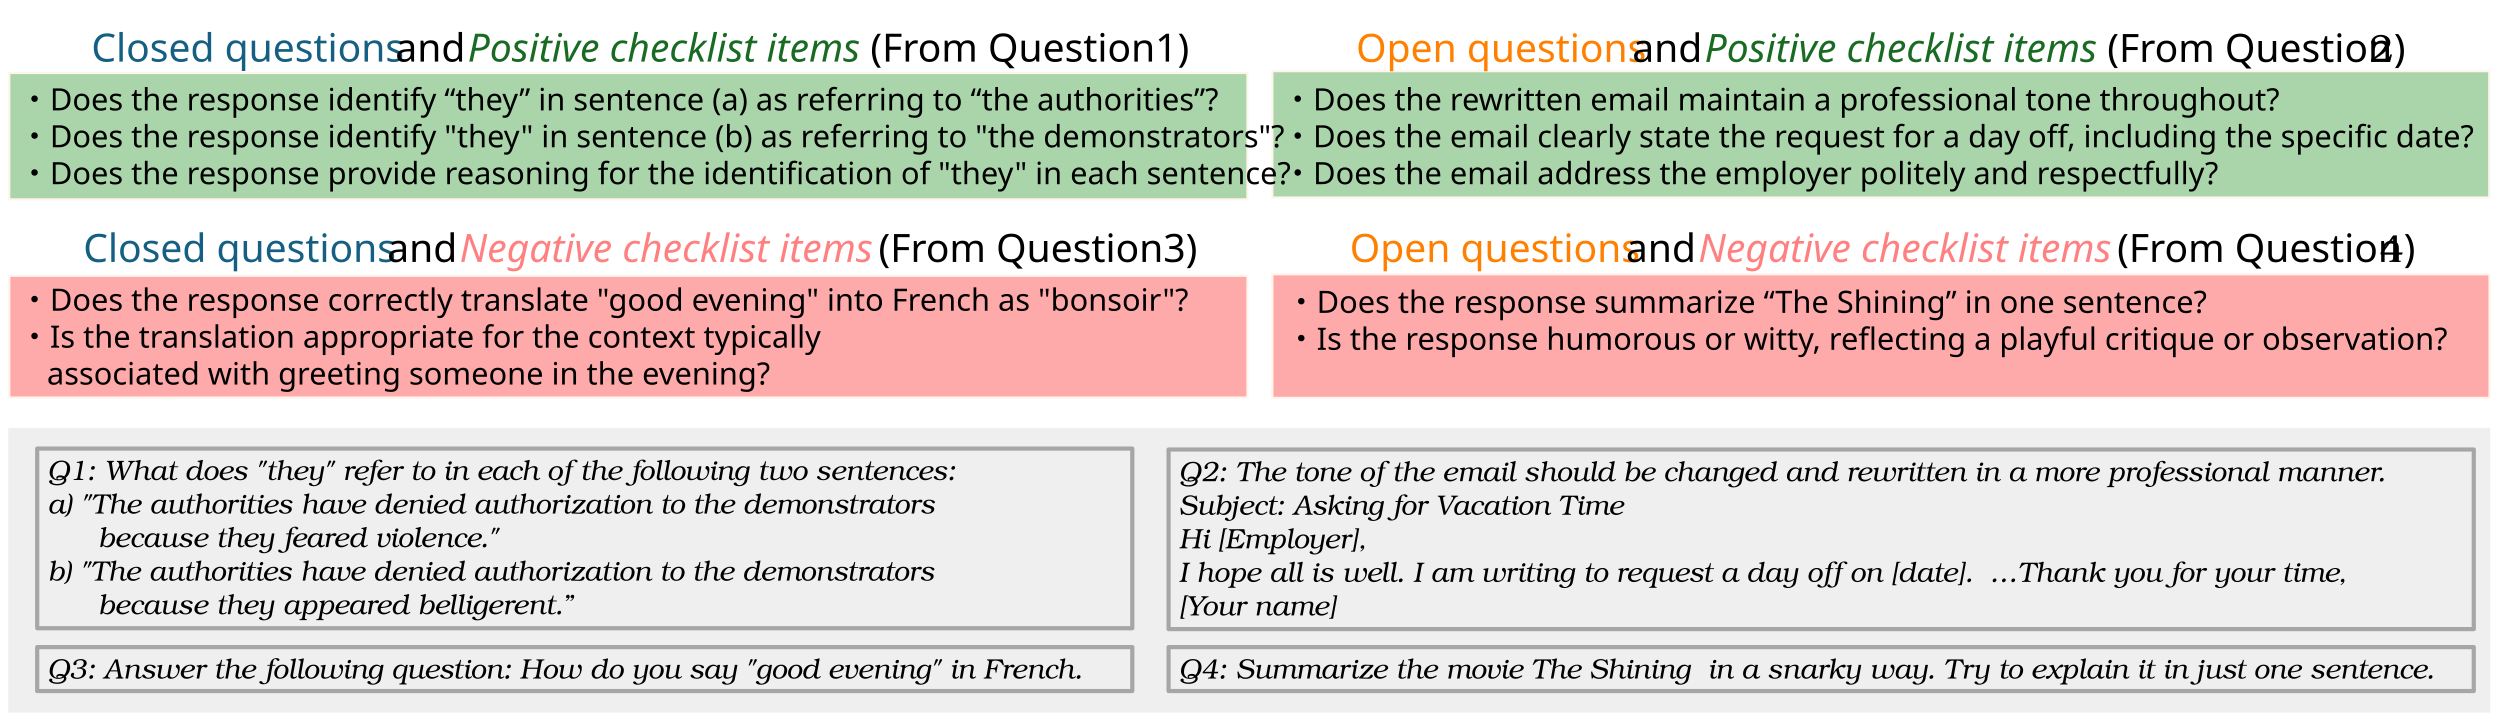
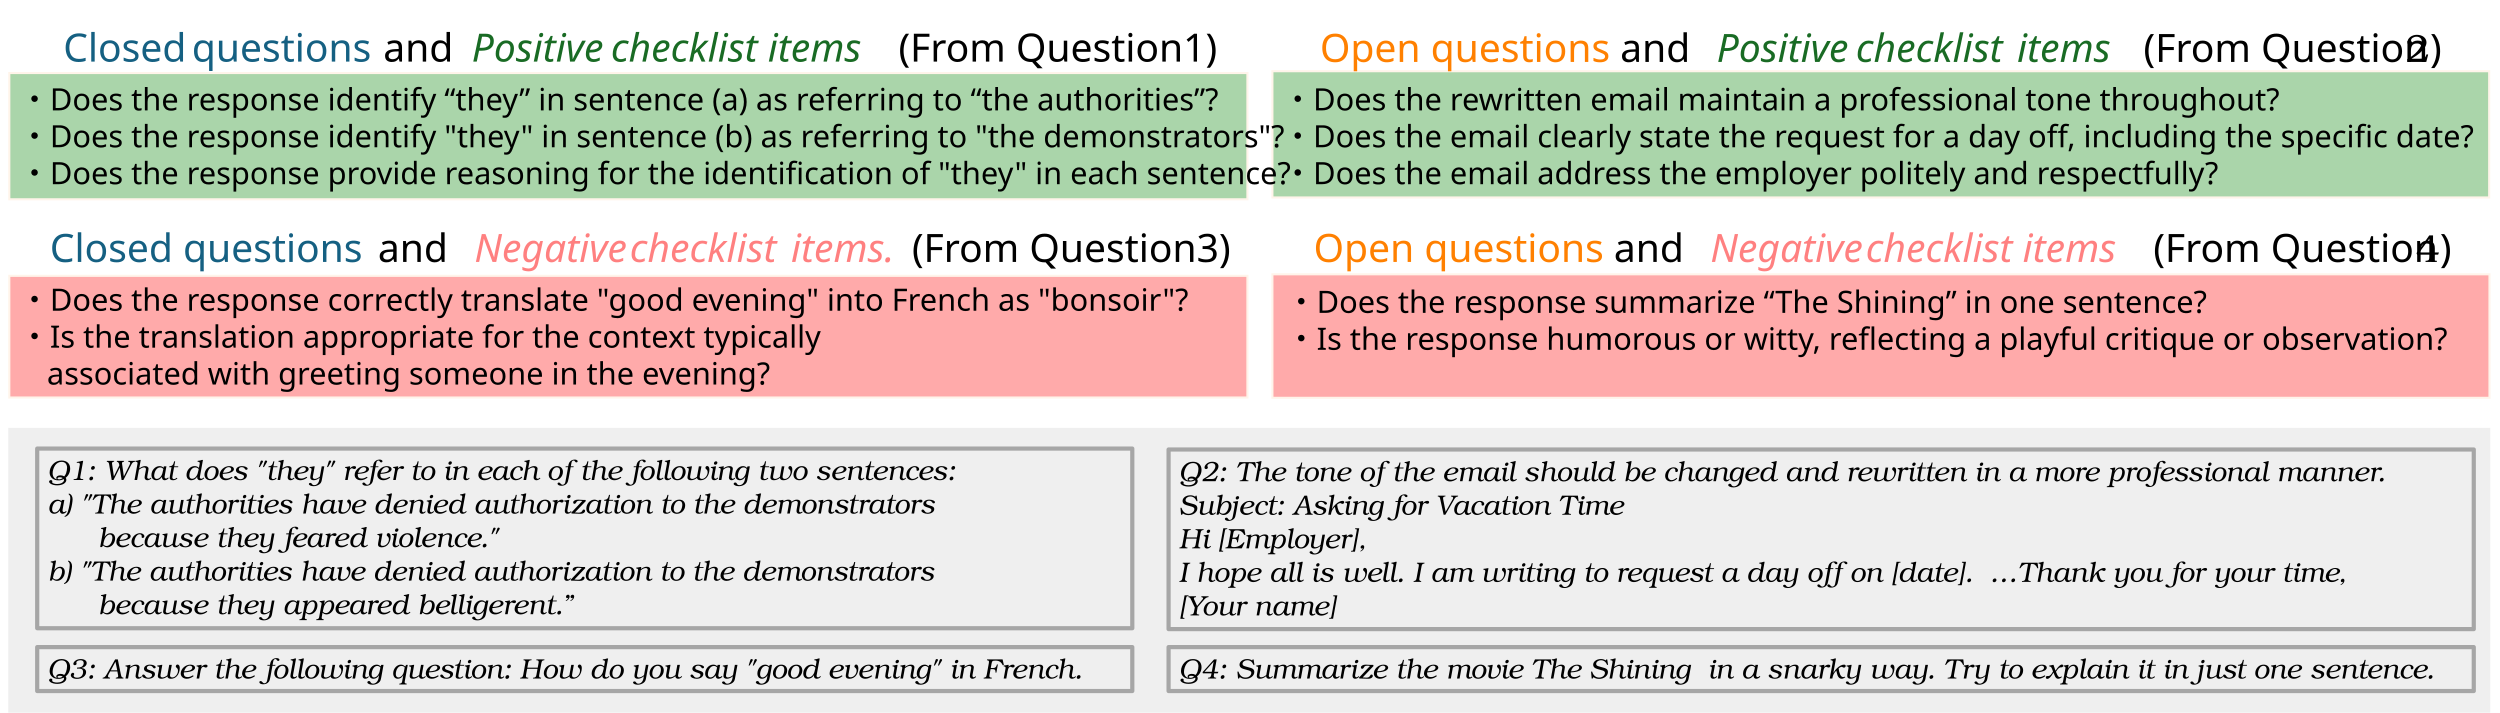
<svg xmlns="http://www.w3.org/2000/svg" width="8198" height="2338" xml:space="preserve" overflow="hidden">
  <g transform="translate(13 -650)">
    <g>
      <rect x="17.5" y="889.5" width="4060" height="414" stroke="#FFF4EA" stroke-width="6.875" stroke-linecap="butt" stroke-linejoin="miter" stroke-miterlimit="8" stroke-opacity="1" fill="#AAD5AA" fill-opacity="1" />
      <rect x="17.5" y="1554.5" width="4060" height="399" stroke="#FFF4EA" stroke-width="6.875" stroke-linecap="butt" stroke-linejoin="miter" stroke-miterlimit="8" stroke-opacity="1" fill="#FFAAAA" fill-opacity="1" />
      <rect x="4159.5" y="883.5" width="3990" height="414" stroke="#FFF4EA" stroke-width="6.875" stroke-linecap="butt" stroke-linejoin="miter" stroke-miterlimit="8" stroke-opacity="1" fill="#AAD5AA" fill-opacity="1" />
      <rect x="4159.5" y="1549.5" width="3991" height="405" stroke="#FFF4EA" stroke-width="6.875" stroke-linecap="butt" stroke-linejoin="miter" stroke-miterlimit="8" stroke-opacity="1" fill="#FFAAAA" fill-opacity="1" />
      <rect x="17.5" y="2056.5" width="8132" height="927" stroke="#EFEFEF" stroke-width="6.875" stroke-linecap="butt" stroke-linejoin="miter" stroke-miterlimit="8" stroke-opacity="1" fill="#EFEFEF" fill-opacity="1" />
      <text fill="#000000" fill-opacity="1" font-family="Tsukushi A Round Gothic Regular,Tsukushi A Round Gothic Regular_MSFontService,sans-serif" font-style="normal" font-variant="normal" font-weight="400" font-stretch="normal" font-size="101" text-anchor="start" direction="ltr" writing-mode="lr-tb" unicode-bidi="normal" text-decoration="none" transform="matrix(1 0 0 1 49.779 1012)">・</text>
      <text fill="#000000" fill-opacity="1" font-family="Tsukushi A Round Gothic Regular,Tsukushi A Round Gothic Regular_MSFontService,sans-serif" font-style="normal" font-variant="normal" font-weight="400" font-stretch="normal" font-size="101" text-anchor="start" direction="ltr" writing-mode="lr-tb" unicode-bidi="normal" text-decoration="none" transform="matrix(1 0 0 1 150.612 1012)">Does the response identify “they” in sentence (a) as referring to “the authorities”?</text>
      <text fill="#000000" fill-opacity="1" font-family="Tsukushi A Round Gothic Regular,Tsukushi A Round Gothic Regular_MSFontService,sans-serif" font-style="normal" font-variant="normal" font-weight="400" font-stretch="normal" font-size="101" text-anchor="start" direction="ltr" writing-mode="lr-tb" unicode-bidi="normal" text-decoration="none" transform="matrix(1 0 0 1 49.779 1133)">・</text>
      <text fill="#000000" fill-opacity="1" font-family="Tsukushi A Round Gothic Regular,Tsukushi A Round Gothic Regular_MSFontService,sans-serif" font-style="normal" font-variant="normal" font-weight="400" font-stretch="normal" font-size="101" text-anchor="start" direction="ltr" writing-mode="lr-tb" unicode-bidi="normal" text-decoration="none" transform="matrix(1 0 0 1 150.612 1133)">Does the response identify "they" in sentence (b) as referring to "the demonstrators"?</text>
      <text fill="#000000" fill-opacity="1" font-family="Tsukushi A Round Gothic Regular,Tsukushi A Round Gothic Regular_MSFontService,sans-serif" font-style="normal" font-variant="normal" font-weight="400" font-stretch="normal" font-size="101" text-anchor="start" direction="ltr" writing-mode="lr-tb" unicode-bidi="normal" text-decoration="none" transform="matrix(1 0 0 1 49.779 1254)">・</text>
      <text fill="#000000" fill-opacity="1" font-family="Tsukushi A Round Gothic Regular,Tsukushi A Round Gothic Regular_MSFontService,sans-serif" font-style="normal" font-variant="normal" font-weight="400" font-stretch="normal" font-size="101" text-anchor="start" direction="ltr" writing-mode="lr-tb" unicode-bidi="normal" text-decoration="none" transform="matrix(1 0 0 1 150.612 1254)">Does the response provide reasoning for the identification of "they" in each sentence?</text>
      <rect x="109" y="2121" width="3591" height="589" stroke="#A6A6A6" stroke-width="13.75" stroke-linecap="butt" stroke-linejoin="round" stroke-miterlimit="10" stroke-opacity="1" fill="none" />
      <text fill="#000000" fill-opacity="1" font-family="Bookman Old Style,Bookman Old Style_MSFontService,sans-serif" font-style="italic" font-variant="normal" font-weight="300" font-stretch="normal" font-size="92" text-anchor="start" direction="ltr" writing-mode="lr-tb" unicode-bidi="normal" text-decoration="none" transform="matrix(1 0 0 1 142.379 2224)">Q1:</text>
      <text fill="#000000" fill-opacity="1" font-family="Bookman Old Style,Bookman Old Style_MSFontService,sans-serif" font-style="italic" font-variant="normal" font-weight="300" font-stretch="normal" font-size="92" text-anchor="start" direction="ltr" writing-mode="lr-tb" unicode-bidi="normal" text-decoration="none" transform="matrix(1 0 0 1 329.15 2224)">What does "they" refer to in each of the following two sentences: </text>
      <text fill="#000000" fill-opacity="1" font-family="Bookman Old Style,Bookman Old Style_MSFontService,sans-serif" font-style="italic" font-variant="normal" font-weight="300" font-stretch="normal" font-size="92" text-anchor="start" direction="ltr" writing-mode="lr-tb" unicode-bidi="normal" text-decoration="none" transform="matrix(1 0 0 1 142.379 2334)">a) "The authorities have denied authorization to the demonstrators </text>
      <text fill="#000000" fill-opacity="1" font-family="Bookman Old Style,Bookman Old Style_MSFontService,sans-serif" font-style="italic" font-variant="normal" font-weight="300" font-stretch="normal" font-size="92" text-anchor="start" direction="ltr" writing-mode="lr-tb" unicode-bidi="normal" text-decoration="none" transform="matrix(1 0 0 1 307.379 2444)">because they feared violence."</text>
      <text fill="#000000" fill-opacity="1" font-family="Bookman Old Style,Bookman Old Style_MSFontService,sans-serif" font-style="italic" font-variant="normal" font-weight="300" font-stretch="normal" font-size="92" text-anchor="start" direction="ltr" writing-mode="lr-tb" unicode-bidi="normal" text-decoration="none" transform="matrix(1 0 0 1 142.379 2554)">b) "The authorities have denied authorization to the demonstrators</text>
      <text fill="#000000" fill-opacity="1" font-family="Bookman Old Style,Bookman Old Style_MSFontService,sans-serif" font-style="italic" font-variant="normal" font-weight="300" font-stretch="normal" font-size="92" text-anchor="start" direction="ltr" writing-mode="lr-tb" unicode-bidi="normal" text-decoration="none" transform="matrix(1 0 0 1 307.379 2664)">because they appeared belligerent.”</text>
      <text fill="#000000" fill-opacity="1" font-family="Tsukushi A Round Gothic Regular,Tsukushi A Round Gothic Regular_MSFontService,sans-serif" font-style="normal" font-variant="normal" font-weight="400" font-stretch="normal" font-size="101" text-anchor="start" direction="ltr" writing-mode="lr-tb" unicode-bidi="normal" text-decoration="none" transform="matrix(1 0 0 1 49.779 1669)">・</text>
      <text fill="#000000" fill-opacity="1" font-family="Tsukushi A Round Gothic Regular,Tsukushi A Round Gothic Regular_MSFontService,sans-serif" font-style="normal" font-variant="normal" font-weight="400" font-stretch="normal" font-size="101" text-anchor="start" direction="ltr" writing-mode="lr-tb" unicode-bidi="normal" text-decoration="none" transform="matrix(1 0 0 1 150.612 1669)">Does the response correctly translate "good evening" into French as "bonsoir"?</text>
      <text fill="#000000" fill-opacity="1" font-family="Tsukushi A Round Gothic Regular,Tsukushi A Round Gothic Regular_MSFontService,sans-serif" font-style="normal" font-variant="normal" font-weight="400" font-stretch="normal" font-size="101" text-anchor="start" direction="ltr" writing-mode="lr-tb" unicode-bidi="normal" text-decoration="none" transform="matrix(1 0 0 1 49.779 1790)">・</text>
      <text fill="#000000" fill-opacity="1" font-family="Tsukushi A Round Gothic Regular,Tsukushi A Round Gothic Regular_MSFontService,sans-serif" font-style="normal" font-variant="normal" font-weight="400" font-stretch="normal" font-size="101" text-anchor="start" direction="ltr" writing-mode="lr-tb" unicode-bidi="normal" text-decoration="none" transform="matrix(1 0 0 1 150.612 1790)">Is the translation appropriate for the context typically</text>
      <text fill="#000000" fill-opacity="1" font-family="Tsukushi A Round Gothic Regular,Tsukushi A Round Gothic Regular_MSFontService,sans-serif" font-style="normal" font-variant="normal" font-weight="400" font-stretch="normal" font-size="101" text-anchor="start" direction="ltr" writing-mode="lr-tb" unicode-bidi="normal" text-decoration="none" transform="matrix(1 0 0 1 140.873 1911)">associated with greeting someone in the evening?</text>
      <rect x="109" y="2772" width="3591" height="144" stroke="#A6A6A6" stroke-width="13.75" stroke-linecap="butt" stroke-linejoin="round" stroke-miterlimit="10" stroke-opacity="1" fill="none" />
      <text fill="#000000" fill-opacity="1" font-family="Bookman Old Style,Bookman Old Style_MSFontService,sans-serif" font-style="italic" font-variant="normal" font-weight="300" font-stretch="normal" font-size="92" text-anchor="start" direction="ltr" writing-mode="lr-tb" unicode-bidi="normal" text-decoration="none" transform="matrix(1 0 0 1 142.379 2875)">Q3: </text>
      <text fill="#000000" fill-opacity="1" font-family="Bookman Old Style,Bookman Old Style_MSFontService,sans-serif" font-style="italic" font-variant="normal" font-weight="300" font-stretch="normal" font-size="92" text-anchor="start" direction="ltr" writing-mode="lr-tb" unicode-bidi="normal" text-decoration="none" transform="matrix(1 0 0 1 325.712 2875)">Answer the following question: How do you say "good evening" in French.</text>
      <rect x="3819" y="2124" width="4280" height="589" stroke="#A6A6A6" stroke-width="13.75" stroke-linecap="butt" stroke-linejoin="round" stroke-miterlimit="10" stroke-opacity="1" fill="none" />
      <text fill="#000000" fill-opacity="1" font-family="Bookman Old Style,Bookman Old Style_MSFontService,sans-serif" font-style="italic" font-variant="normal" font-weight="300" font-stretch="normal" font-size="92" text-anchor="start" direction="ltr" writing-mode="lr-tb" unicode-bidi="normal" text-decoration="none" transform="matrix(1 0 0 1 3852.34 2228)">Q2:</text>
      <text fill="#000000" fill-opacity="1" font-family="Bookman Old Style,Bookman Old Style_MSFontService,sans-serif" font-style="italic" font-variant="normal" font-weight="300" font-stretch="normal" font-size="92" text-anchor="start" direction="ltr" writing-mode="lr-tb" unicode-bidi="normal" text-decoration="none" transform="matrix(1 0 0 1 4039.11 2228)">The tone of the email should be changed and rewritten in a more professional manner.</text>
      <text fill="#000000" fill-opacity="1" font-family="Bookman Old Style,Bookman Old Style_MSFontService,sans-serif" font-style="italic" font-variant="normal" font-weight="300" font-stretch="normal" font-size="92" text-anchor="start" direction="ltr" writing-mode="lr-tb" unicode-bidi="normal" text-decoration="none" transform="matrix(1 0 0 1 3852.34 2338)">Subject: Asking for Vacation Time</text>
      <text fill="#000000" fill-opacity="1" font-family="Bookman Old Style,Bookman Old Style_MSFontService,sans-serif" font-style="italic" font-variant="normal" font-weight="300" font-stretch="normal" font-size="92" text-anchor="start" direction="ltr" writing-mode="lr-tb" unicode-bidi="normal" text-decoration="none" transform="matrix(1 0 0 1 3852.34 2448)">Hi [Employer],  </text>
      <text fill="#000000" fill-opacity="1" font-family="Bookman Old Style,Bookman Old Style_MSFontService,sans-serif" font-style="italic" font-variant="normal" font-weight="300" font-stretch="normal" font-size="92" text-anchor="start" direction="ltr" writing-mode="lr-tb" unicode-bidi="normal" text-decoration="none" transform="matrix(1 0 0 1 3852.34 2558)">I hope all is well. I am writing to request a day off on [date].  …Thank you for your time,  </text>
      <text fill="#000000" fill-opacity="1" font-family="Bookman Old Style,Bookman Old Style_MSFontService,sans-serif" font-style="italic" font-variant="normal" font-weight="300" font-stretch="normal" font-size="92" text-anchor="start" direction="ltr" writing-mode="lr-tb" unicode-bidi="normal" text-decoration="none" transform="matrix(1 0 0 1 3852.34 2668)">[Your name]</text>
      <text fill="#000000" fill-opacity="1" font-family="Tsukushi A Round Gothic Regular,Tsukushi A Round Gothic Regular_MSFontService,sans-serif" font-style="normal" font-variant="normal" font-weight="400" font-stretch="normal" font-size="101" text-anchor="start" direction="ltr" writing-mode="lr-tb" unicode-bidi="normal" text-decoration="none" transform="matrix(1 0 0 1 4192.09 1012)">・</text>
      <text fill="#000000" fill-opacity="1" font-family="Tsukushi A Round Gothic Regular,Tsukushi A Round Gothic Regular_MSFontService,sans-serif" font-style="normal" font-variant="normal" font-weight="400" font-stretch="normal" font-size="101" text-anchor="start" direction="ltr" writing-mode="lr-tb" unicode-bidi="normal" text-decoration="none" transform="matrix(1 0 0 1 4292.92 1012)">Does the rewritten email maintain a professional tone throughout?</text>
      <text fill="#000000" fill-opacity="1" font-family="Tsukushi A Round Gothic Regular,Tsukushi A Round Gothic Regular_MSFontService,sans-serif" font-style="normal" font-variant="normal" font-weight="400" font-stretch="normal" font-size="101" text-anchor="start" direction="ltr" writing-mode="lr-tb" unicode-bidi="normal" text-decoration="none" transform="matrix(1 0 0 1 4192.09 1133)">・</text>
      <text fill="#000000" fill-opacity="1" font-family="Tsukushi A Round Gothic Regular,Tsukushi A Round Gothic Regular_MSFontService,sans-serif" font-style="normal" font-variant="normal" font-weight="400" font-stretch="normal" font-size="101" text-anchor="start" direction="ltr" writing-mode="lr-tb" unicode-bidi="normal" text-decoration="none" transform="matrix(1 0 0 1 4292.92 1133)">Does the email clearly state the request for a day off, including the specific date?</text>
      <text fill="#000000" fill-opacity="1" font-family="Tsukushi A Round Gothic Regular,Tsukushi A Round Gothic Regular_MSFontService,sans-serif" font-style="normal" font-variant="normal" font-weight="400" font-stretch="normal" font-size="101" text-anchor="start" direction="ltr" writing-mode="lr-tb" unicode-bidi="normal" text-decoration="none" transform="matrix(1 0 0 1 4192.09 1254)">・</text>
      <text fill="#000000" fill-opacity="1" font-family="Tsukushi A Round Gothic Regular,Tsukushi A Round Gothic Regular_MSFontService,sans-serif" font-style="normal" font-variant="normal" font-weight="400" font-stretch="normal" font-size="101" text-anchor="start" direction="ltr" writing-mode="lr-tb" unicode-bidi="normal" text-decoration="none" transform="matrix(1 0 0 1 4292.92 1254)">Does the email address the employer politely and respectfully?</text>
      <rect x="3819" y="2772" width="4280" height="144" stroke="#A6A6A6" stroke-width="13.75" stroke-linecap="butt" stroke-linejoin="round" stroke-miterlimit="10" stroke-opacity="1" fill="none" />
      <text fill="#000000" fill-opacity="1" font-family="Bookman Old Style,Bookman Old Style_MSFontService,sans-serif" font-style="italic" font-variant="normal" font-weight="300" font-stretch="normal" font-size="92" text-anchor="start" direction="ltr" writing-mode="lr-tb" unicode-bidi="normal" text-decoration="none" transform="matrix(1 0 0 1 3852.34 2875)">Q4:</text>
      <text fill="#000000" fill-opacity="1" font-family="Bookman Old Style,Bookman Old Style_MSFontService,sans-serif" font-style="italic" font-variant="normal" font-weight="300" font-stretch="normal" font-size="92" text-anchor="start" direction="ltr" writing-mode="lr-tb" unicode-bidi="normal" text-decoration="none" transform="matrix(1 0 0 1 4039.11 2875)">Summarize the movie The Shining  in a snarky way. Try to explain it in just one sentence. </text>
      <text fill="#000000" fill-opacity="1" font-family="Tsukushi A Round Gothic Regular,Tsukushi A Round Gothic Regular_MSFontService,sans-serif" font-style="normal" font-variant="normal" font-weight="400" font-stretch="normal" font-size="101" text-anchor="start" direction="ltr" writing-mode="lr-tb" unicode-bidi="normal" text-decoration="none" transform="matrix(1 0 0 1 4203.67 1676)">・</text>
      <text fill="#000000" fill-opacity="1" font-family="Tsukushi A Round Gothic Regular,Tsukushi A Round Gothic Regular_MSFontService,sans-serif" font-style="normal" font-variant="normal" font-weight="400" font-stretch="normal" font-size="101" text-anchor="start" direction="ltr" writing-mode="lr-tb" unicode-bidi="normal" text-decoration="none" transform="matrix(1 0 0 1 4304.5 1676)">Does the response summarize “The Shining” in one sentence?</text>
      <text fill="#000000" fill-opacity="1" font-family="Tsukushi A Round Gothic Regular,Tsukushi A Round Gothic Regular_MSFontService,sans-serif" font-style="normal" font-variant="normal" font-weight="400" font-stretch="normal" font-size="101" text-anchor="start" direction="ltr" writing-mode="lr-tb" unicode-bidi="normal" text-decoration="none" transform="matrix(1 0 0 1 4203.67 1797)">・</text>
      <text fill="#000000" fill-opacity="1" font-family="Tsukushi A Round Gothic Regular,Tsukushi A Round Gothic Regular_MSFontService,sans-serif" font-style="normal" font-variant="normal" font-weight="400" font-stretch="normal" font-size="101" text-anchor="start" direction="ltr" writing-mode="lr-tb" unicode-bidi="normal" text-decoration="none" transform="matrix(1 0 0 1 4304.5 1797)">Is the response humorous or witty, reflecting a playful critique or observation?</text>
-       <text fill="#156082" fill-opacity="1" font-family="Aptos,Aptos_MSFontService,sans-serif" font-style="normal" font-variant="normal" font-weight="400" font-stretch="normal" font-size="128" text-anchor="start" direction="ltr" writing-mode="lr-tb" unicode-bidi="normal" text-decoration="none" transform="matrix(1 0 0 1 286.693 852)">Closed questions </text>
-       <text fill="#000000" fill-opacity="1" font-family="Aptos,Aptos_MSFontService,sans-serif" font-style="normal" font-variant="normal" font-weight="400" font-stretch="normal" font-size="128" text-anchor="start" direction="ltr" writing-mode="lr-tb" unicode-bidi="normal" text-decoration="none" transform="matrix(1 0 0 1 1283.39 852)">and</text>
-       <text fill="#196B24" fill-opacity="1" font-family="Aptos,Aptos_MSFontService,sans-serif" font-style="italic" font-variant="normal" font-weight="400" font-stretch="normal" font-size="128" text-anchor="start" direction="ltr" writing-mode="lr-tb" unicode-bidi="normal" text-decoration="none" transform="matrix(1 0 0 1 1520.57 852)">Positive checklist items </text>
-       <text fill="#000000" fill-opacity="1" font-family="Aptos,Aptos_MSFontService,sans-serif" font-style="normal" font-variant="normal" font-weight="400" font-stretch="normal" font-size="128" text-anchor="start" direction="ltr" writing-mode="lr-tb" unicode-bidi="normal" text-decoration="none" transform="matrix(1 0 0 1 2841.24 852)">(From Question1)</text>
-       <text fill="#156082" fill-opacity="1" font-family="Aptos,Aptos_MSFontService,sans-serif" font-style="normal" font-variant="normal" font-weight="400" font-stretch="normal" font-size="128" text-anchor="start" direction="ltr" writing-mode="lr-tb" unicode-bidi="normal" text-decoration="none" transform="matrix(1 0 0 1 260.099 1509)">Closed questions </text>
-       <text fill="#000000" fill-opacity="1" font-family="Aptos,Aptos_MSFontService,sans-serif" font-style="normal" font-variant="normal" font-weight="400" font-stretch="normal" font-size="128" text-anchor="start" direction="ltr" writing-mode="lr-tb" unicode-bidi="normal" text-decoration="none" transform="matrix(1 0 0 1 1256.79 1509)">and</text>
-       <text fill="#FF8080" fill-opacity="1" font-family="Aptos,Aptos_MSFontService,sans-serif" font-style="italic" font-variant="normal" font-weight="400" font-stretch="normal" font-size="128" text-anchor="start" direction="ltr" writing-mode="lr-tb" unicode-bidi="normal" text-decoration="none" transform="matrix(1 0 0 1 1493.98 1509)">Negative checklist items </text>
-       <text fill="#000000" fill-opacity="1" font-family="Aptos,Aptos_MSFontService,sans-serif" font-style="normal" font-variant="normal" font-weight="400" font-stretch="normal" font-size="128" text-anchor="start" direction="ltr" writing-mode="lr-tb" unicode-bidi="normal" text-decoration="none" transform="matrix(1 0 0 1 2867.83 1509)">(From Question3)</text>
-       <text fill="#FF8000" fill-opacity="1" font-family="Aptos,Aptos_MSFontService,sans-serif" font-style="normal" font-variant="normal" font-weight="400" font-stretch="normal" font-size="128" text-anchor="start" direction="ltr" writing-mode="lr-tb" unicode-bidi="normal" text-decoration="none" transform="matrix(1 0 0 1 4433.89 853)">Open questions </text>
-       <text fill="#000000" fill-opacity="1" font-family="Aptos,Aptos_MSFontService,sans-serif" font-style="normal" font-variant="normal" font-weight="400" font-stretch="normal" font-size="128" text-anchor="start" direction="ltr" writing-mode="lr-tb" unicode-bidi="normal" text-decoration="none" transform="matrix(1 0 0 1 5339.48 853)">and</text>
-       <text fill="#196B24" fill-opacity="1" font-family="Aptos,Aptos_MSFontService,sans-serif" font-style="italic" font-variant="normal" font-weight="400" font-stretch="normal" font-size="128" text-anchor="start" direction="ltr" writing-mode="lr-tb" unicode-bidi="normal" text-decoration="none" transform="matrix(1 0 0 1 5576.67 853)">Positive checklist items </text>
-       <text fill="#000000" fill-opacity="1" font-family="Aptos,Aptos_MSFontService,sans-serif" font-style="normal" font-variant="normal" font-weight="400" font-stretch="normal" font-size="128" text-anchor="start" direction="ltr" writing-mode="lr-tb" unicode-bidi="normal" text-decoration="none" transform="matrix(1 0 0 1 6897.34 853)">(From Question</text>
-       <text fill="#000000" fill-opacity="1" font-family="Bookman Old Style,Bookman Old Style_MSFontService,sans-serif" font-style="normal" font-variant="normal" font-weight="300" font-stretch="normal" font-size="128" text-anchor="start" direction="ltr" writing-mode="lr-tb" unicode-bidi="normal" text-decoration="none" transform="matrix(1 0 0 1 7757.08 853)">2</text>
-       <text fill="#000000" fill-opacity="1" font-family="Aptos,Aptos_MSFontService,sans-serif" font-style="normal" font-variant="normal" font-weight="400" font-stretch="normal" font-size="128" text-anchor="start" direction="ltr" writing-mode="lr-tb" unicode-bidi="normal" text-decoration="none" transform="matrix(1 0 0 1 7836.71 853)">)</text>
-       <text fill="#FF8000" fill-opacity="1" font-family="Aptos,Aptos_MSFontService,sans-serif" font-style="normal" font-variant="normal" font-weight="400" font-stretch="normal" font-size="128" text-anchor="start" direction="ltr" writing-mode="lr-tb" unicode-bidi="normal" text-decoration="none" transform="matrix(1 0 0 1 4413.08 1509)">Open questions </text>
-       <text fill="#000000" fill-opacity="1" font-family="Aptos,Aptos_MSFontService,sans-serif" font-style="normal" font-variant="normal" font-weight="400" font-stretch="normal" font-size="128" text-anchor="start" direction="ltr" writing-mode="lr-tb" unicode-bidi="normal" text-decoration="none" transform="matrix(1 0 0 1 5318.68 1509)">and</text>
-       <text fill="#FF8080" fill-opacity="1" font-family="Aptos,Aptos_MSFontService,sans-serif" font-style="italic" font-variant="normal" font-weight="400" font-stretch="normal" font-size="128" text-anchor="start" direction="ltr" writing-mode="lr-tb" unicode-bidi="normal" text-decoration="none" transform="matrix(1 0 0 1 5555.87 1509)">Negative checklist items </text>
-       <text fill="#000000" fill-opacity="1" font-family="Aptos,Aptos_MSFontService,sans-serif" font-style="normal" font-variant="normal" font-weight="400" font-stretch="normal" font-size="128" text-anchor="start" direction="ltr" writing-mode="lr-tb" unicode-bidi="normal" text-decoration="none" transform="matrix(1 0 0 1 6929.72 1509)">(From Question</text>
-       <text fill="#000000" fill-opacity="1" font-family="Bookman Old Style,Bookman Old Style_MSFontService,sans-serif" font-style="normal" font-variant="normal" font-weight="300" font-stretch="normal" font-size="128" text-anchor="start" direction="ltr" writing-mode="lr-tb" unicode-bidi="normal" text-decoration="none" transform="matrix(1 0 0 1 7789.46 1509)">4</text>
-       <text fill="#000000" fill-opacity="1" font-family="Aptos,Aptos_MSFontService,sans-serif" font-style="normal" font-variant="normal" font-weight="400" font-stretch="normal" font-size="128" text-anchor="start" direction="ltr" writing-mode="lr-tb" unicode-bidi="normal" text-decoration="none" transform="matrix(1 0 0 1 7869.1 1509)">)</text>
+       <text fill="#156082" fill-opacity="1" font-family="Aptos,Aptos_MSFontService,sans-serif" font-style="normal" font-variant="normal" font-weight="400" font-stretch="normal" font-size="128" text-anchor="start" direction="ltr" writing-mode="lr-tb" unicode-bidi="normal" text-decoration="none" transform="matrix(1 0 0 1 194.454 852)">Closed </text>
+       <text fill="#156082" fill-opacity="1" font-family="Aptos,Aptos_MSFontService,sans-serif" font-style="normal" font-variant="normal" font-weight="400" font-stretch="normal" font-size="128" text-anchor="start" direction="ltr" writing-mode="lr-tb" unicode-bidi="normal" text-decoration="none" transform="matrix(1 0 0 1 616.121 852)">questions   </text>
+       <text fill="#000000" fill-opacity="1" font-family="Aptos,Aptos_MSFontService,sans-serif" font-style="normal" font-variant="normal" font-weight="400" font-stretch="normal" font-size="128" text-anchor="start" direction="ltr" writing-mode="lr-tb" unicode-bidi="normal" text-decoration="none" transform="matrix(1 0 0 1 1243.85 852)">and </text>
+       <text fill="#196B24" fill-opacity="1" font-family="Aptos,Aptos_MSFontService,sans-serif" font-style="italic" font-variant="normal" font-weight="400" font-stretch="normal" font-size="128" text-anchor="start" direction="ltr" writing-mode="lr-tb" unicode-bidi="normal" text-decoration="none" transform="matrix(1 0 0 1 1533.75 852)">Positive </text>
+       <text fill="#196B24" fill-opacity="1" font-family="Aptos,Aptos_MSFontService,sans-serif" font-style="italic" font-variant="normal" font-weight="400" font-stretch="normal" font-size="128" text-anchor="start" direction="ltr" writing-mode="lr-tb" unicode-bidi="normal" text-decoration="none" transform="matrix(1 0 0 1 1990.11 852)">checklist items </text>
+       <text fill="#000000" fill-opacity="1" font-family="Aptos,Aptos_MSFontService,sans-serif" font-style="normal" font-variant="normal" font-weight="400" font-stretch="normal" font-size="128" text-anchor="start" direction="ltr" writing-mode="lr-tb" unicode-bidi="normal" text-decoration="none" transform="matrix(1 0 0 1 2933.48 852)">(</text>
+       <text fill="#000000" fill-opacity="1" font-family="Aptos,Aptos_MSFontService,sans-serif" font-style="normal" font-variant="normal" font-weight="400" font-stretch="normal" font-size="128" text-anchor="start" direction="ltr" writing-mode="lr-tb" unicode-bidi="normal" text-decoration="none" transform="matrix(1 0 0 1 2971.29 852)">From Question1)</text>
+       <text fill="#156082" fill-opacity="1" font-family="Aptos,Aptos_MSFontService,sans-serif" font-style="normal" font-variant="normal" font-weight="400" font-stretch="normal" font-size="128" text-anchor="start" direction="ltr" writing-mode="lr-tb" unicode-bidi="normal" text-decoration="none" transform="matrix(1 0 0 1 150.408 1509)">Closed questions </text>
+       <text fill="#000000" fill-opacity="1" font-family="Aptos,Aptos_MSFontService,sans-serif" font-style="normal" font-variant="normal" font-weight="400" font-stretch="normal" font-size="128" text-anchor="start" direction="ltr" writing-mode="lr-tb" unicode-bidi="normal" text-decoration="none" transform="matrix(1 0 0 1 1226.16 1509)">and </text>
+       <text fill="#FF8080" fill-opacity="1" font-family="Aptos,Aptos_MSFontService,sans-serif" font-style="italic" font-variant="normal" font-weight="400" font-stretch="normal" font-size="128" text-anchor="start" direction="ltr" writing-mode="lr-tb" unicode-bidi="normal" text-decoration="none" transform="matrix(1 0 0 1 1542.41 1509)">Negative </text>
+       <text fill="#FF8080" fill-opacity="1" font-family="Aptos,Aptos_MSFontService,sans-serif" font-style="italic" font-variant="normal" font-weight="400" font-stretch="normal" font-size="128" text-anchor="start" direction="ltr" writing-mode="lr-tb" unicode-bidi="normal" text-decoration="none" transform="matrix(1 0 0 1 2051.96 1509)">checklist </text>
+       <text fill="#FF8080" fill-opacity="1" font-family="Aptos,Aptos_MSFontService,sans-serif" font-style="italic" font-variant="normal" font-weight="400" font-stretch="normal" font-size="128" text-anchor="start" direction="ltr" writing-mode="lr-tb" unicode-bidi="normal" text-decoration="none" transform="matrix(1 0 0 1 2580.58 1509)">items.  </text>
+       <text fill="#000000" fill-opacity="1" font-family="Aptos,Aptos_MSFontService,sans-serif" font-style="normal" font-variant="normal" font-weight="400" font-stretch="normal" font-size="128" text-anchor="start" direction="ltr" writing-mode="lr-tb" unicode-bidi="normal" text-decoration="none" transform="matrix(1 0 0 1 2977.52 1509)">(</text>
+       <text fill="#000000" fill-opacity="1" font-family="Aptos,Aptos_MSFontService,sans-serif" font-style="normal" font-variant="normal" font-weight="400" font-stretch="normal" font-size="128" text-anchor="start" direction="ltr" writing-mode="lr-tb" unicode-bidi="normal" text-decoration="none" transform="matrix(1 0 0 1 3015.34 1509)">From Question3)</text>
+       <text fill="#FF8000" fill-opacity="1" font-family="Aptos,Aptos_MSFontService,sans-serif" font-style="normal" font-variant="normal" font-weight="400" font-stretch="normal" font-size="128" text-anchor="start" direction="ltr" writing-mode="lr-tb" unicode-bidi="normal" text-decoration="none" transform="matrix(1 0 0 1 4315.29 853)">Open questions </text>
+       <text fill="#000000" fill-opacity="1" font-family="Aptos,Aptos_MSFontService,sans-serif" font-style="normal" font-variant="normal" font-weight="400" font-stretch="normal" font-size="128" text-anchor="start" direction="ltr" writing-mode="lr-tb" unicode-bidi="normal" text-decoration="none" transform="matrix(1 0 0 1 5299.95 853)">and </text>
+       <text fill="#196B24" fill-opacity="1" font-family="Aptos,Aptos_MSFontService,sans-serif" font-style="italic" font-variant="normal" font-weight="400" font-stretch="normal" font-size="128" text-anchor="start" direction="ltr" writing-mode="lr-tb" unicode-bidi="normal" text-decoration="none" transform="matrix(1 0 0 1 5616.2 853)">Positive </text>
+       <text fill="#196B24" fill-opacity="1" font-family="Aptos,Aptos_MSFontService,sans-serif" font-style="italic" font-variant="normal" font-weight="400" font-stretch="normal" font-size="128" text-anchor="start" direction="ltr" writing-mode="lr-tb" unicode-bidi="normal" text-decoration="none" transform="matrix(1 0 0 1 6072.56 853)">checklist </text>
+       <text fill="#196B24" fill-opacity="1" font-family="Aptos,Aptos_MSFontService,sans-serif" font-style="italic" font-variant="normal" font-weight="400" font-stretch="normal" font-size="128" text-anchor="start" direction="ltr" writing-mode="lr-tb" unicode-bidi="normal" text-decoration="none" transform="matrix(1 0 0 1 6601.18 853)">items    </text>
+       <text fill="#000000" fill-opacity="1" font-family="Aptos,Aptos_MSFontService,sans-serif" font-style="normal" font-variant="normal" font-weight="400" font-stretch="normal" font-size="128" text-anchor="start" direction="ltr" writing-mode="lr-tb" unicode-bidi="normal" text-decoration="none" transform="matrix(1 0 0 1 7015.93 853)">(From Question</text>
+       <text fill="#000000" fill-opacity="1" font-family="Bookman Old Style,Bookman Old Style_MSFontService,sans-serif" font-style="normal" font-variant="normal" font-weight="300" font-stretch="normal" font-size="128" text-anchor="start" direction="ltr" writing-mode="lr-tb" unicode-bidi="normal" text-decoration="none" transform="matrix(1 0 0 1 7875.67 853)">2</text>
+       <text fill="#000000" fill-opacity="1" font-family="Aptos,Aptos_MSFontService,sans-serif" font-style="normal" font-variant="normal" font-weight="400" font-stretch="normal" font-size="128" text-anchor="start" direction="ltr" writing-mode="lr-tb" unicode-bidi="normal" text-decoration="none" transform="matrix(1 0 0 1 7955.31 853)">)</text>
+       <text fill="#FF8000" fill-opacity="1" font-family="Aptos,Aptos_MSFontService,sans-serif" font-style="normal" font-variant="normal" font-weight="400" font-stretch="normal" font-size="128" text-anchor="start" direction="ltr" writing-mode="lr-tb" unicode-bidi="normal" text-decoration="none" transform="matrix(1 0 0 1 4294.49 1509)">Open questions </text>
+       <text fill="#000000" fill-opacity="1" font-family="Aptos,Aptos_MSFontService,sans-serif" font-style="normal" font-variant="normal" font-weight="400" font-stretch="normal" font-size="128" text-anchor="start" direction="ltr" writing-mode="lr-tb" unicode-bidi="normal" text-decoration="none" transform="matrix(1 0 0 1 5279.15 1509)">and</text>
+       <text fill="#FF8080" fill-opacity="1" font-family="Aptos,Aptos_MSFontService,sans-serif" font-style="italic" font-variant="normal" font-weight="400" font-stretch="normal" font-size="128" text-anchor="start" direction="ltr" writing-mode="lr-tb" unicode-bidi="normal" text-decoration="none" transform="matrix(1 0 0 1 5595.4 1509)">Negative </text>
+       <text fill="#FF8080" fill-opacity="1" font-family="Aptos,Aptos_MSFontService,sans-serif" font-style="italic" font-variant="normal" font-weight="400" font-stretch="normal" font-size="128" text-anchor="start" direction="ltr" writing-mode="lr-tb" unicode-bidi="normal" text-decoration="none" transform="matrix(1 0 0 1 6104.95 1509)">checklist items </text>
+       <text fill="#000000" fill-opacity="1" font-family="Aptos,Aptos_MSFontService,sans-serif" font-style="normal" font-variant="normal" font-weight="400" font-stretch="normal" font-size="128" text-anchor="start" direction="ltr" writing-mode="lr-tb" unicode-bidi="normal" text-decoration="none" transform="matrix(1 0 0 1 7048.31 1509)">(</text>
+       <text fill="#000000" fill-opacity="1" font-family="Aptos,Aptos_MSFontService,sans-serif" font-style="normal" font-variant="normal" font-weight="400" font-stretch="normal" font-size="128" text-anchor="start" direction="ltr" writing-mode="lr-tb" unicode-bidi="normal" text-decoration="none" transform="matrix(1 0 0 1 7086.13 1509)">From Question</text>
+       <text fill="#000000" fill-opacity="1" font-family="Bookman Old Style,Bookman Old Style_MSFontService,sans-serif" font-style="normal" font-variant="normal" font-weight="300" font-stretch="normal" font-size="128" text-anchor="start" direction="ltr" writing-mode="lr-tb" unicode-bidi="normal" text-decoration="none" transform="matrix(1 0 0 1 7908.06 1509)">4</text>
+       <text fill="#000000" fill-opacity="1" font-family="Aptos,Aptos_MSFontService,sans-serif" font-style="normal" font-variant="normal" font-weight="400" font-stretch="normal" font-size="128" text-anchor="start" direction="ltr" writing-mode="lr-tb" unicode-bidi="normal" text-decoration="none" transform="matrix(1 0 0 1 7987.69 1509)">)</text>
    </g>
  </g>
</svg>
